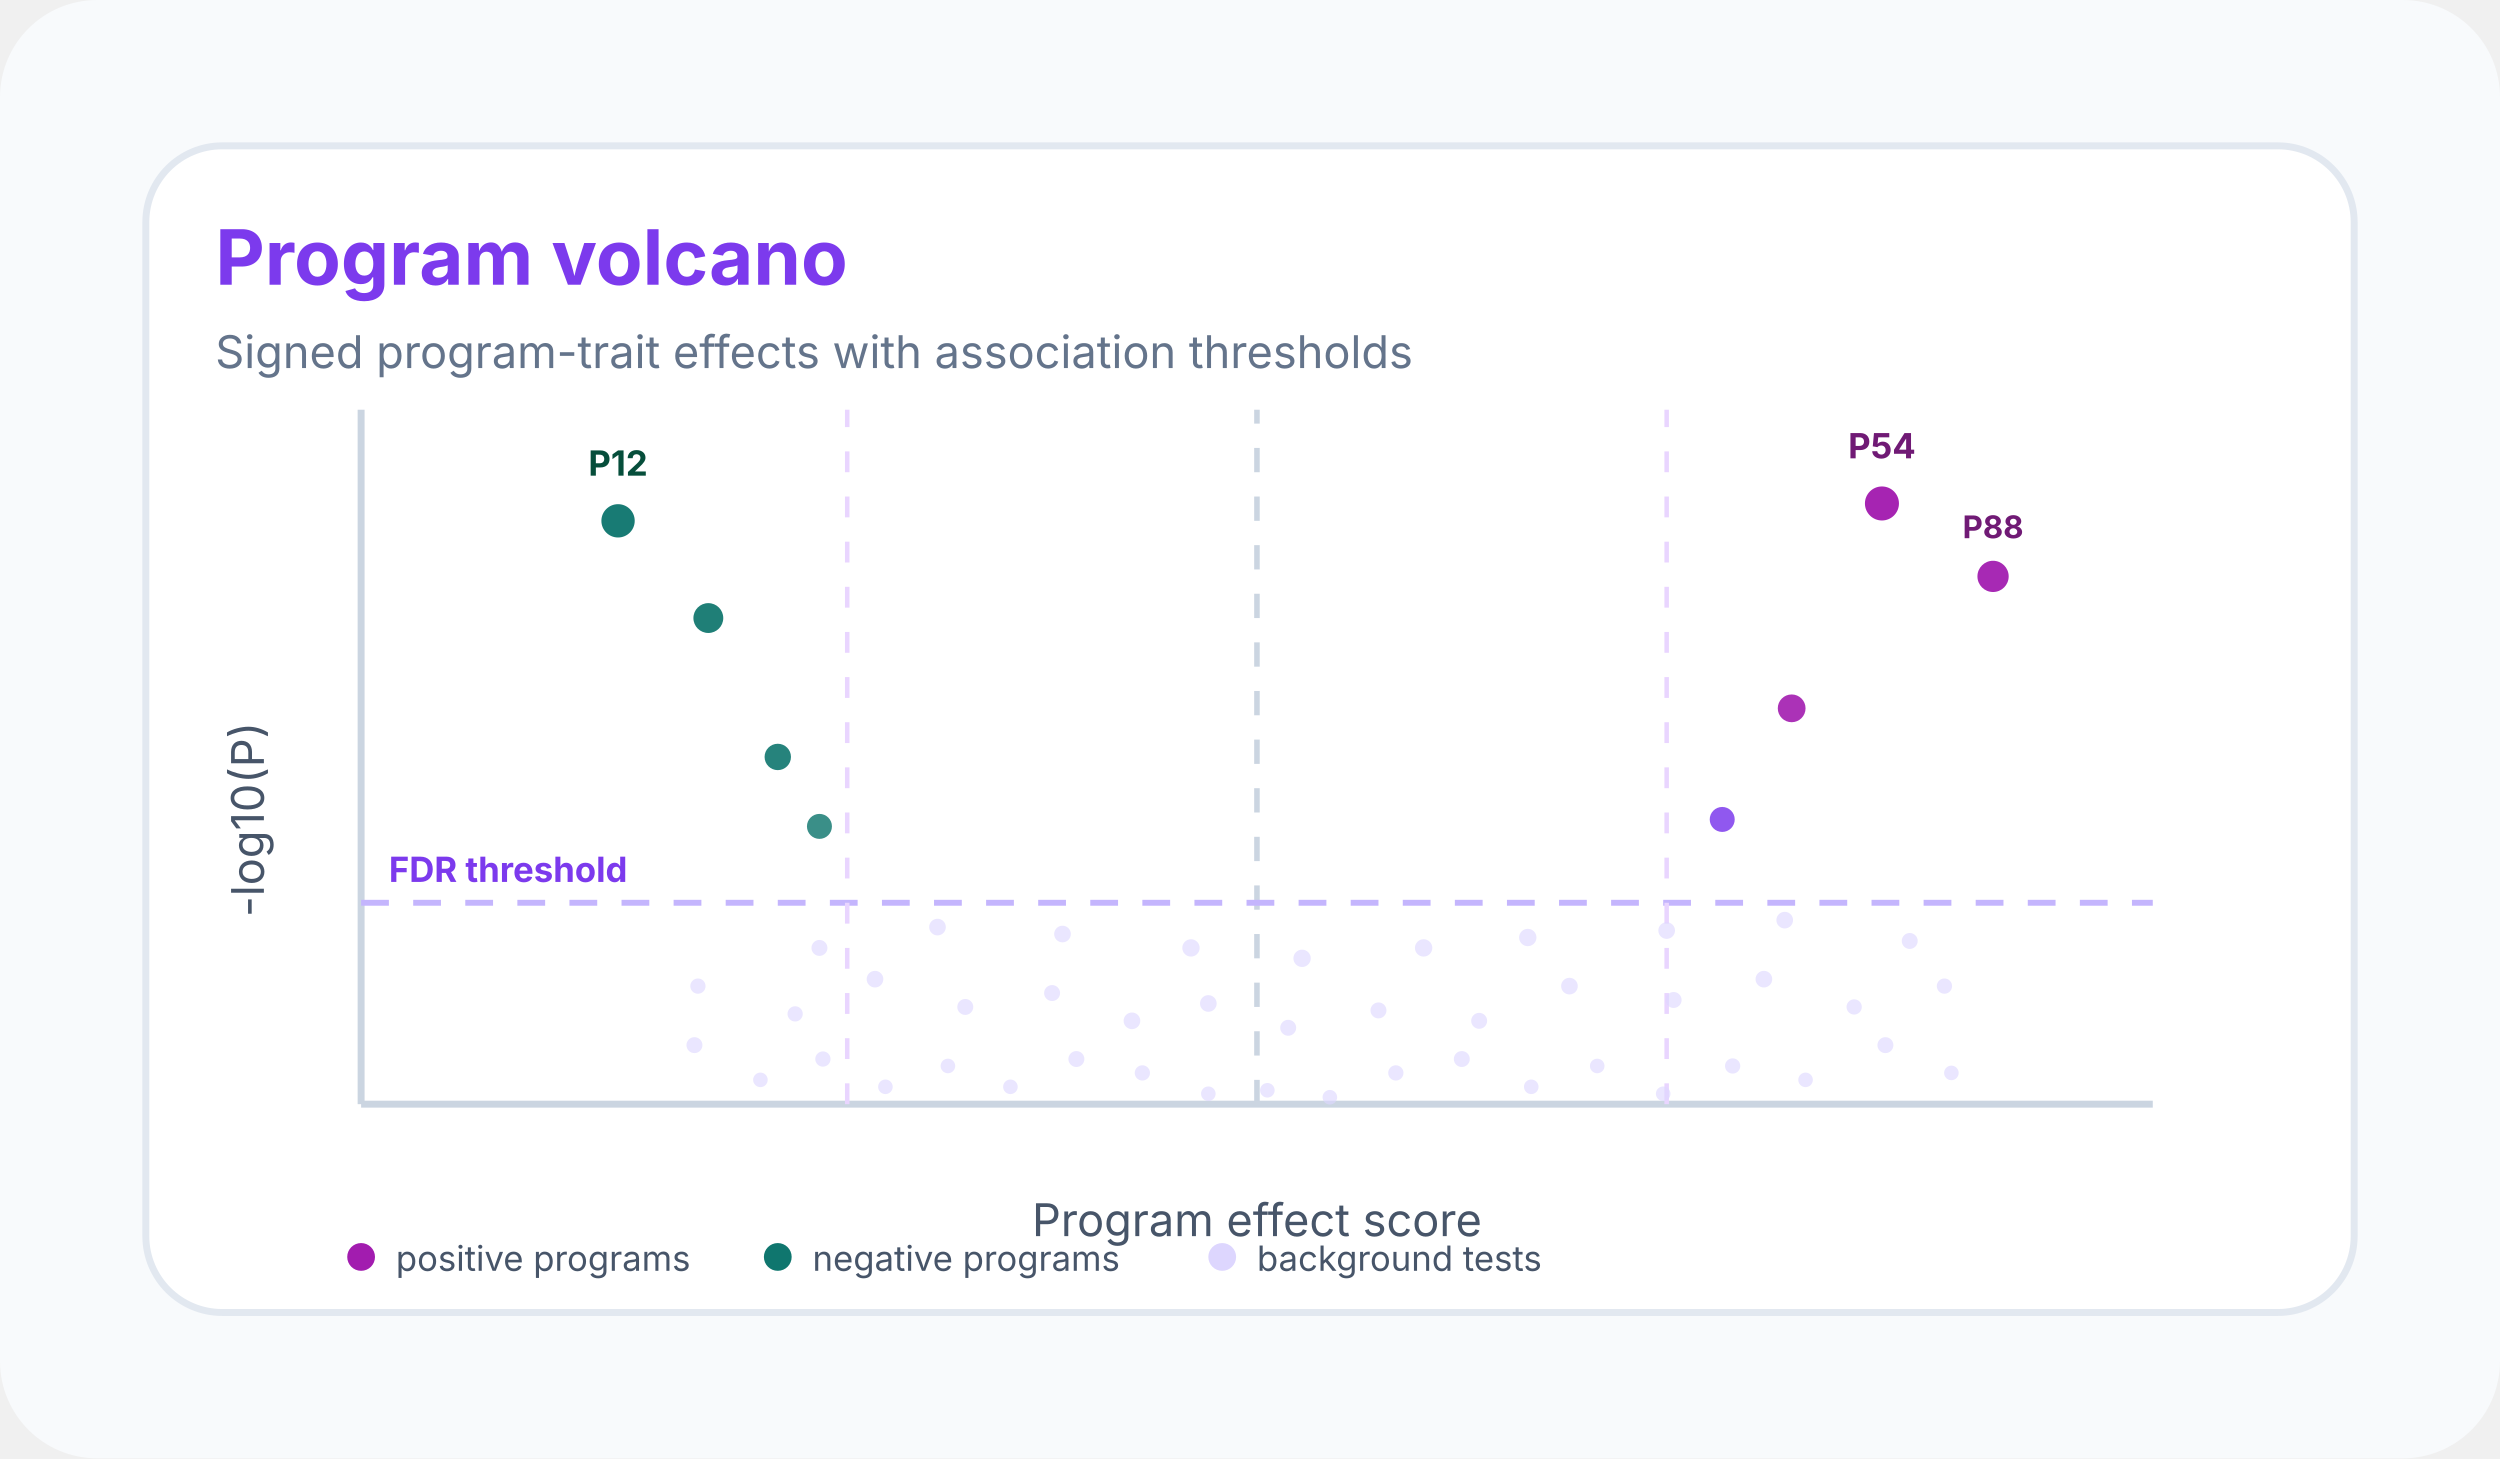
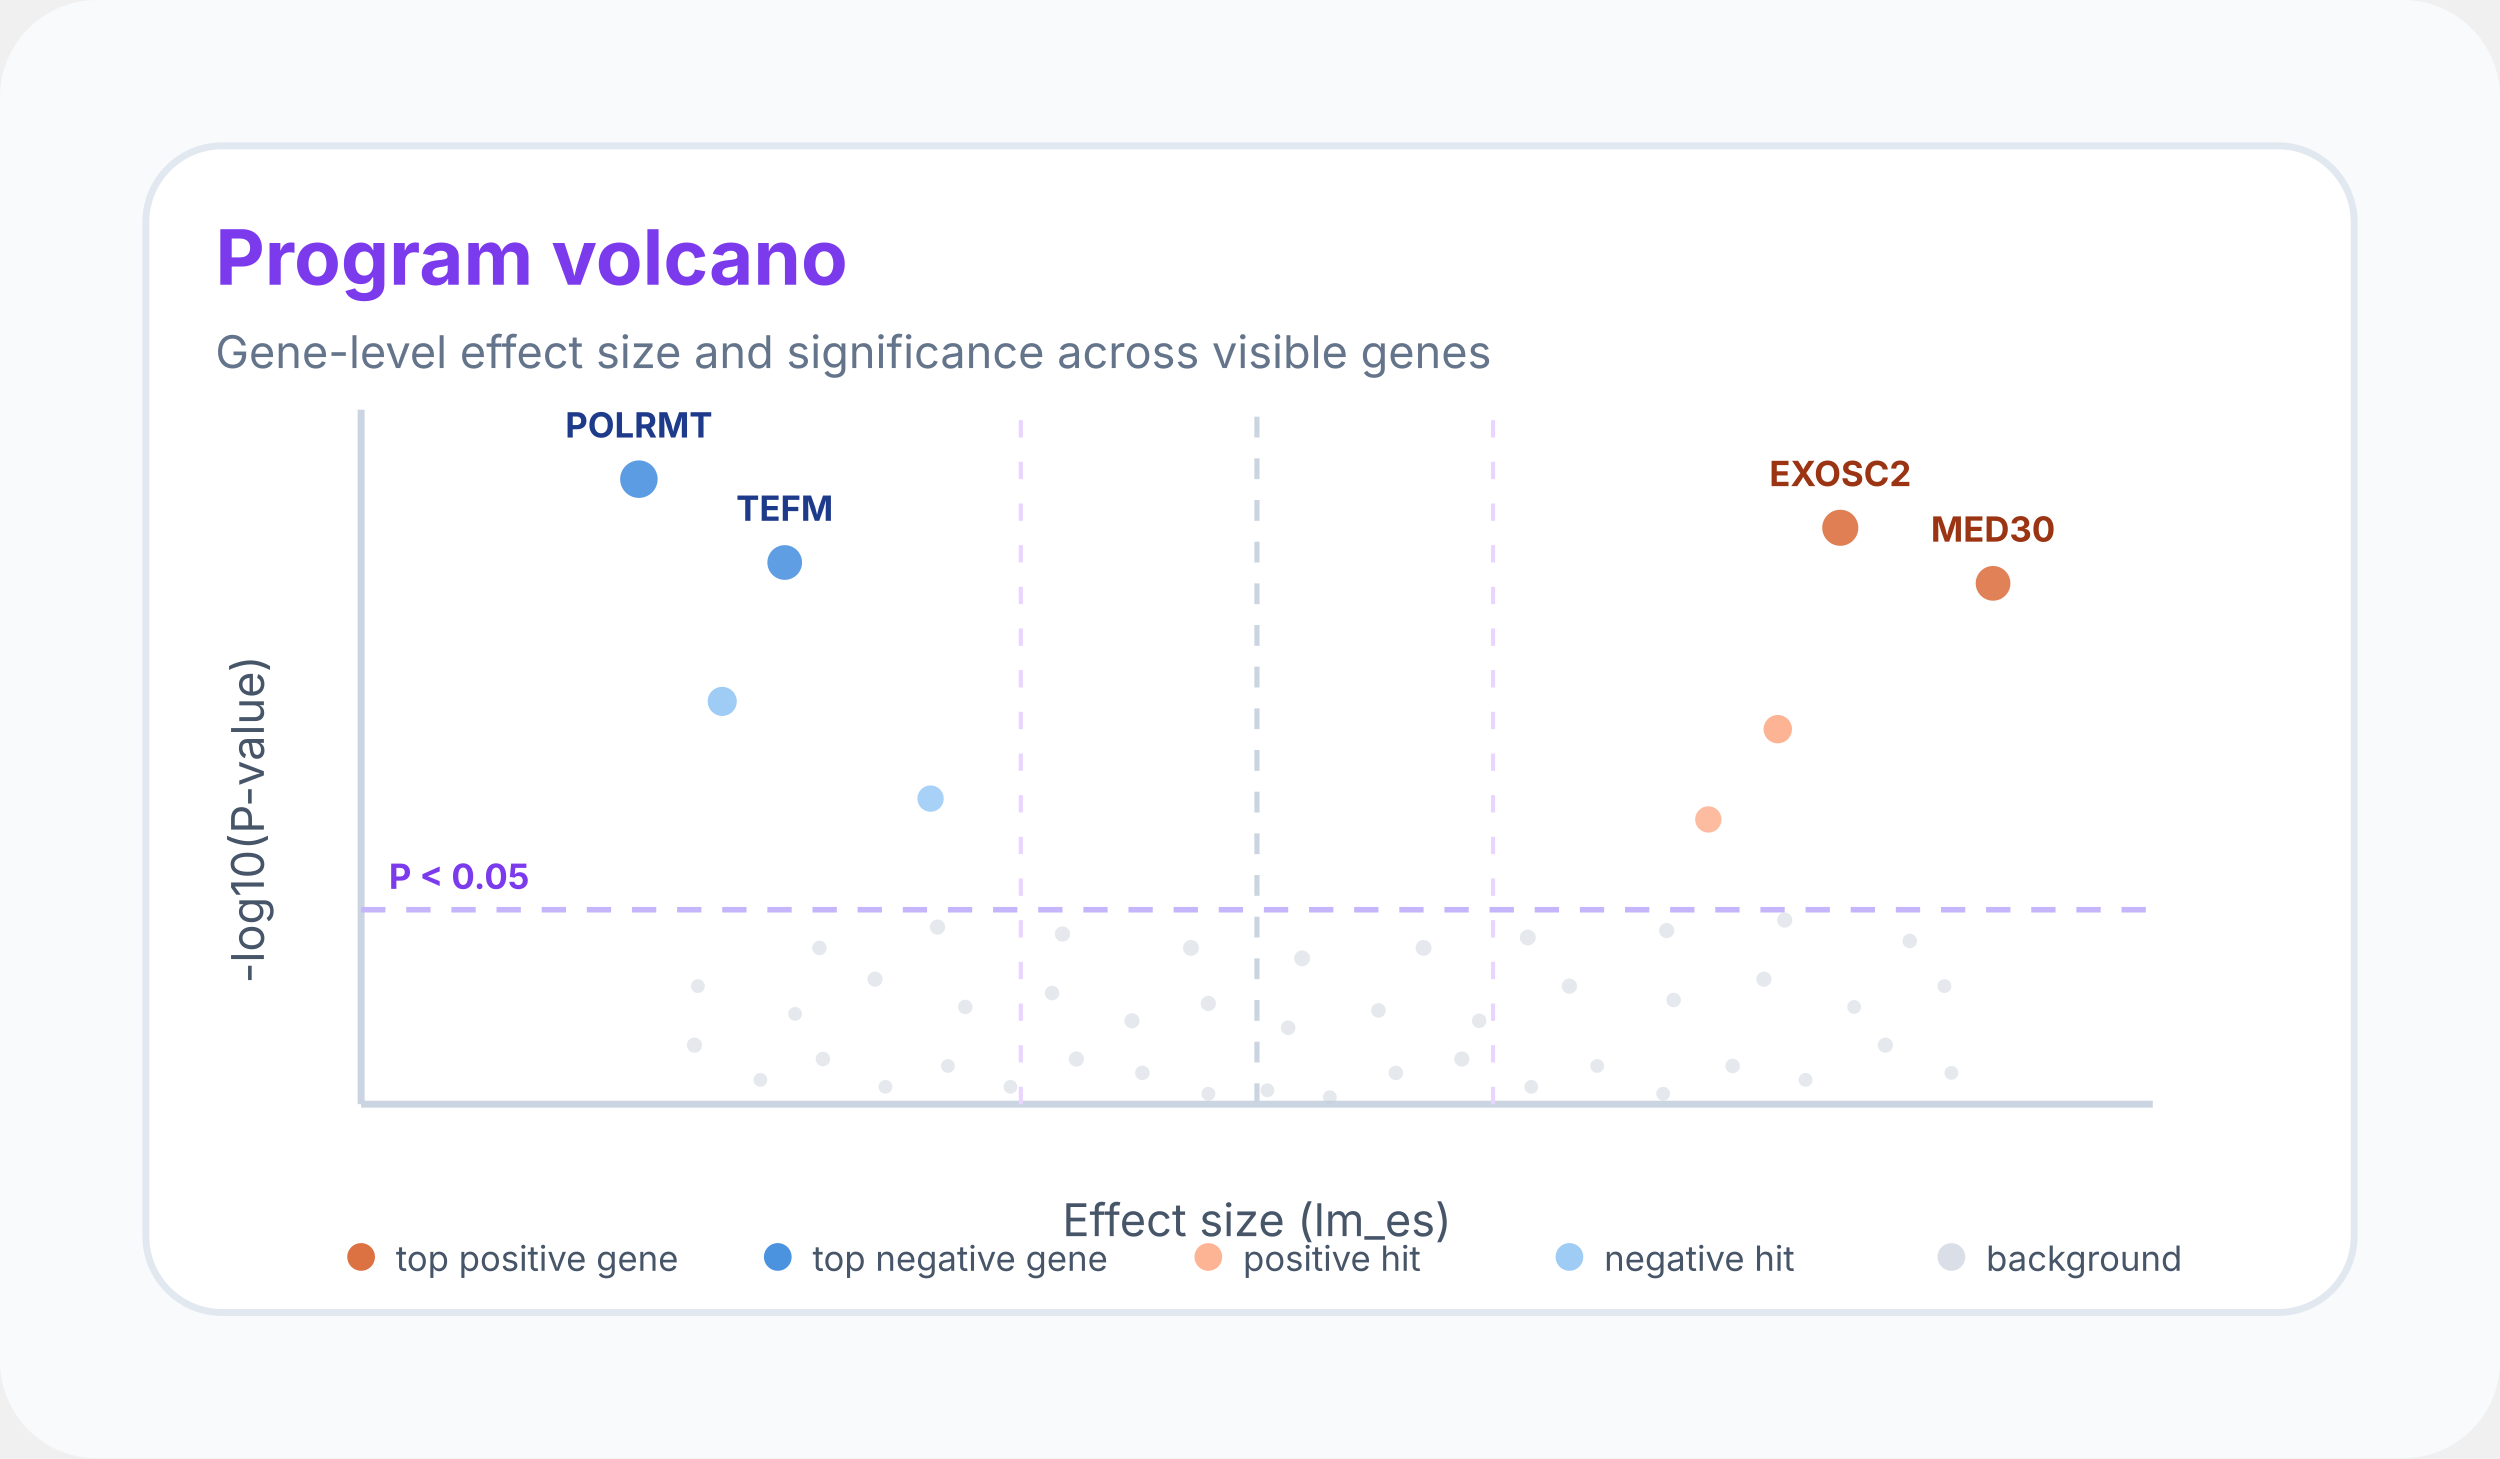
<svg xmlns="http://www.w3.org/2000/svg" width="720" height="420" viewBox="0 0 720 420" fill="none">
  <rect width="720" height="420" rx="28" fill="#F8FAFC" />
  <rect x="42" y="42" width="636" height="336" rx="22" fill="white" stroke="#E2E8F0" stroke-width="2" />
  <text x="62" y="82" fill="#7C3AED" font-family="Inter, Arial, Helvetica, sans-serif" font-size="22" font-weight="700">Program volcano</text>
-   <text x="62" y="106" fill="#64748B" font-family="Inter, Arial, Helvetica, sans-serif" font-size="13">Signed program-trait effects with association thresholds</text>
+   <text x="62" y="106" fill="#64748B" font-family="Inter, Arial, Helvetica, sans-serif" font-size="13">Gene-level effect size and significance across visible genes</text>
  <line x1="104" y1="318" x2="620" y2="318" stroke="#CBD5E1" stroke-width="2" />
  <line x1="104" y1="318" x2="104" y2="118" stroke="#CBD5E1" stroke-width="2" />
-   <line x1="362" y1="318" x2="362" y2="118" stroke="#CBD5E1" stroke-width="1.6" stroke-dasharray="7 7" />
-   <line x1="104" y1="260" x2="620" y2="260" stroke="#C4B5FD" stroke-width="1.7" stroke-dasharray="8 7" />
-   <line x1="244" y1="318" x2="244" y2="118" stroke="#E9D5FF" stroke-width="1.3" stroke-dasharray="6 7" />
-   <line x1="480" y1="318" x2="480" y2="118" stroke="#E9D5FF" stroke-width="1.3" stroke-dasharray="6 7" />
-   <text x="362" y="356" text-anchor="middle" fill="#475569" font-family="Inter, Arial, Helvetica, sans-serif" font-size="13">Program effect score</text>
-   <text transform="rotate(-90 76 236)" x="76" y="236" text-anchor="middle" fill="#475569" font-family="Inter, Arial, Helvetica, sans-serif" font-size="13">-log10(P)</text>
-   <text x="112" y="254" fill="#7C3AED" font-family="Inter, Arial, Helvetica, sans-serif" font-size="10" font-weight="700">FDR threshold</text>
-   <g fill="#DDD6FE" fill-opacity="0.62">
-     <circle cx="348" cy="315" r="2.1" />
-     <circle cx="365" cy="314" r="2.1" />
-     <circle cx="383" cy="316" r="2.1" />
-     <circle cx="329" cy="309" r="2.2" />
-     <circle cx="402" cy="309" r="2.2" />
-     <circle cx="310" cy="305" r="2.3" />
-     <circle cx="421" cy="305" r="2.3" />
-     <circle cx="291" cy="313" r="2.1" />
-     <circle cx="441" cy="313" r="2.1" />
-     <circle cx="273" cy="307" r="2.1" />
-     <circle cx="460" cy="307" r="2.1" />
-     <circle cx="255" cy="313" r="2.1" />
-     <circle cx="479" cy="315" r="2.1" />
-     <circle cx="237" cy="305" r="2.2" />
-     <circle cx="499" cy="307" r="2.2" />
-     <circle cx="219" cy="311" r="2.1" />
-     <circle cx="520" cy="311" r="2.1" />
-     <circle cx="200" cy="301" r="2.3" />
-     <circle cx="543" cy="301" r="2.3" />
-     <circle cx="562" cy="309" r="2.1" />
-     <circle cx="326" cy="294" r="2.4" />
-     <circle cx="348" cy="289" r="2.4" />
-     <circle cx="371" cy="296" r="2.3" />
-     <circle cx="397" cy="291" r="2.3" />
-     <circle cx="426" cy="294" r="2.3" />
-     <circle cx="303" cy="286" r="2.3" />
-     <circle cx="452" cy="284" r="2.4" />
-     <circle cx="278" cy="290" r="2.3" />
-     <circle cx="482" cy="288" r="2.3" />
-     <circle cx="252" cy="282" r="2.4" />
-     <circle cx="508" cy="282" r="2.4" />
-     <circle cx="229" cy="292" r="2.2" />
-     <circle cx="534" cy="290" r="2.2" />
-     <circle cx="201" cy="284" r="2.2" />
-     <circle cx="560" cy="284" r="2.2" />
-     <circle cx="343" cy="273" r="2.5" />
-     <circle cx="375" cy="276" r="2.5" />
-     <circle cx="410" cy="273" r="2.5" />
-     <circle cx="440" cy="270" r="2.5" />
-     <circle cx="306" cy="269" r="2.4" />
-     <circle cx="480" cy="268" r="2.4" />
-     <circle cx="270" cy="267" r="2.4" />
-     <circle cx="514" cy="265" r="2.4" />
-     <circle cx="236" cy="273" r="2.3" />
-     <circle cx="550" cy="271" r="2.3" />
+   <line x1="362" y1="318" x2="362" y2="118" stroke="#CBD5E1" stroke-width="1.5" stroke-dasharray="6 6" />
+   <line x1="104" y1="262" x2="620" y2="262" stroke="#C4B5FD" stroke-width="1.6" stroke-dasharray="7 6" />
+   <line x1="294" y1="318" x2="294" y2="118" stroke="#E9D5FF" stroke-width="1.2" stroke-dasharray="5 7" />
+   <line x1="430" y1="318" x2="430" y2="118" stroke="#E9D5FF" stroke-width="1.2" stroke-dasharray="5 7" />
+   <text x="362" y="356" text-anchor="middle" fill="#475569" font-family="Inter, Arial, Helvetica, sans-serif" font-size="13">Effect size (lm_es)</text>
+   <text transform="rotate(-90 76 236)" x="76" y="236" text-anchor="middle" fill="#475569" font-family="Inter, Arial, Helvetica, sans-serif" font-size="13">-log10(P-value)</text>
+   <text x="112" y="256" fill="#7C3AED" font-family="Inter, Arial, Helvetica, sans-serif" font-size="10" font-weight="700">P &lt; 0.05</text>
+   <g fill="#C3CCD8" fill-opacity="0.44">
+     <circle cx="348" cy="315" r="2.0" />
+     <circle cx="365" cy="314" r="2.0" />
+     <circle cx="383" cy="316" r="2.0" />
+     <circle cx="329" cy="309" r="2.1" />
+     <circle cx="402" cy="309" r="2.1" />
+     <circle cx="310" cy="305" r="2.2" />
+     <circle cx="421" cy="305" r="2.2" />
+     <circle cx="291" cy="313" r="2.0" />
+     <circle cx="441" cy="313" r="2.0" />
+     <circle cx="273" cy="307" r="2.0" />
+     <circle cx="460" cy="307" r="2.0" />
+     <circle cx="255" cy="313" r="2.0" />
+     <circle cx="479" cy="315" r="2.0" />
+     <circle cx="237" cy="305" r="2.1" />
+     <circle cx="499" cy="307" r="2.1" />
+     <circle cx="219" cy="311" r="2.0" />
+     <circle cx="520" cy="311" r="2.0" />
+     <circle cx="200" cy="301" r="2.2" />
+     <circle cx="543" cy="301" r="2.2" />
+     <circle cx="562" cy="309" r="2.0" />
+     <circle cx="326" cy="294" r="2.2" />
+     <circle cx="348" cy="289" r="2.2" />
+     <circle cx="371" cy="296" r="2.1" />
+     <circle cx="397" cy="291" r="2.1" />
+     <circle cx="426" cy="294" r="2.1" />
+     <circle cx="303" cy="286" r="2.1" />
+     <circle cx="452" cy="284" r="2.2" />
+     <circle cx="278" cy="290" r="2.1" />
+     <circle cx="482" cy="288" r="2.1" />
+     <circle cx="252" cy="282" r="2.2" />
+     <circle cx="508" cy="282" r="2.2" />
+     <circle cx="229" cy="292" r="2.0" />
+     <circle cx="534" cy="290" r="2.0" />
+     <circle cx="201" cy="284" r="2.0" />
+     <circle cx="560" cy="284" r="2.0" />
+     <circle cx="343" cy="273" r="2.3" />
+     <circle cx="375" cy="276" r="2.3" />
+     <circle cx="410" cy="273" r="2.3" />
+     <circle cx="440" cy="270" r="2.3" />
+     <circle cx="306" cy="269" r="2.2" />
+     <circle cx="480" cy="268" r="2.2" />
+     <circle cx="270" cy="267" r="2.2" />
+     <circle cx="514" cy="265" r="2.2" />
+     <circle cx="236" cy="273" r="2.1" />
+     <circle cx="550" cy="271" r="2.1" />
  </g>
  <g>
-     <circle cx="178" cy="150" r="4.8" fill="#0F766E" fill-opacity="0.96" />
-     <circle cx="204" cy="178" r="4.3" fill="#0F766E" fill-opacity="0.93" />
-     <circle cx="224" cy="218" r="3.8" fill="#0F766E" fill-opacity="0.9" />
-     <circle cx="542" cy="145" r="4.9" fill="#A21CAF" fill-opacity="0.96" />
-     <circle cx="574" cy="166" r="4.5" fill="#A21CAF" fill-opacity="0.94" />
-     <circle cx="516" cy="204" r="4.0" fill="#A21CAF" fill-opacity="0.9" />
-     <circle cx="496" cy="236" r="3.6" fill="#7C3AED" fill-opacity="0.84" />
-     <circle cx="236" cy="238" r="3.6" fill="#0F766E" fill-opacity="0.82" />
+     <circle cx="184" cy="138" r="5.4" fill="#4B92DF" fill-opacity="0.9" />
+     <circle cx="226" cy="162" r="5.0" fill="#4B92DF" fill-opacity="0.88" />
+     <circle cx="208" cy="202" r="4.2" fill="#79B9F2" fill-opacity="0.72" />
+     <circle cx="268" cy="230" r="3.8" fill="#79B9F2" fill-opacity="0.66" />
+     <circle cx="530" cy="152" r="5.2" fill="#DC7141" fill-opacity="0.9" />
+     <circle cx="574" cy="168" r="5.0" fill="#DC7141" fill-opacity="0.88" />
+     <circle cx="512" cy="210" r="4.1" fill="#FB986D" fill-opacity="0.72" />
+     <circle cx="492" cy="236" r="3.8" fill="#FB986D" fill-opacity="0.66" />
  </g>
-   <text x="178" y="137" text-anchor="middle" fill="#064E3B" font-family="Inter, Arial, Helvetica, sans-serif" font-size="10" font-weight="700">P12</text>
-   <text x="542" y="132" text-anchor="middle" fill="#701A75" font-family="Inter, Arial, Helvetica, sans-serif" font-size="10" font-weight="700">P54</text>
-   <text x="574" y="155" text-anchor="middle" fill="#701A75" font-family="Inter, Arial, Helvetica, sans-serif" font-size="9" font-weight="700">P88</text>
-   <circle cx="104" cy="362" r="4" fill="#A21CAF" />
-   <text x="114" y="366" fill="#475569" font-family="Inter, Arial, Helvetica, sans-serif" font-size="10">positive programs</text>
-   <circle cx="224" cy="362" r="4" fill="#0F766E" />
-   <text x="234" y="366" fill="#475569" font-family="Inter, Arial, Helvetica, sans-serif" font-size="10">negative programs</text>
-   <circle cx="352" cy="362" r="4" fill="#DDD6FE" />
-   <text x="362" y="366" fill="#475569" font-family="Inter, Arial, Helvetica, sans-serif" font-size="10">background tests</text>
+   <text x="184" y="126" text-anchor="middle" fill="#1E3A8A" font-family="Inter, Arial, Helvetica, sans-serif" font-size="10" font-weight="700">POLRMT</text>
+   <text x="226" y="150" text-anchor="middle" fill="#1E3A8A" font-family="Inter, Arial, Helvetica, sans-serif" font-size="10" font-weight="700">TEFM</text>
+   <text x="530" y="140" text-anchor="middle" fill="#9A3412" font-family="Inter, Arial, Helvetica, sans-serif" font-size="10" font-weight="700">EXOSC2</text>
+   <text x="574" y="156" text-anchor="middle" fill="#9A3412" font-family="Inter, Arial, Helvetica, sans-serif" font-size="10" font-weight="700">MED30</text>
+   <circle cx="104" cy="362" r="4" fill="#DC7141" />
+   <text x="114" y="366" fill="#475569" font-family="Inter, Arial, Helvetica, sans-serif" font-size="10">top positive gene</text>
+   <circle cx="224" cy="362" r="4" fill="#4B92DF" />
+   <text x="234" y="366" fill="#475569" font-family="Inter, Arial, Helvetica, sans-serif" font-size="10">top negative gene</text>
+   <circle cx="348" cy="362" r="4" fill="#FB986D" fill-opacity="0.72" />
+   <text x="358" y="366" fill="#475569" font-family="Inter, Arial, Helvetica, sans-serif" font-size="10">positive hit</text>
+   <circle cx="452" cy="362" r="4" fill="#79B9F2" fill-opacity="0.72" />
+   <text x="462" y="366" fill="#475569" font-family="Inter, Arial, Helvetica, sans-serif" font-size="10">negative hit</text>
+   <circle cx="562" cy="362" r="4" fill="#C3CCD8" fill-opacity="0.62" />
+   <text x="572" y="366" fill="#475569" font-family="Inter, Arial, Helvetica, sans-serif" font-size="10">background</text>
</svg>
